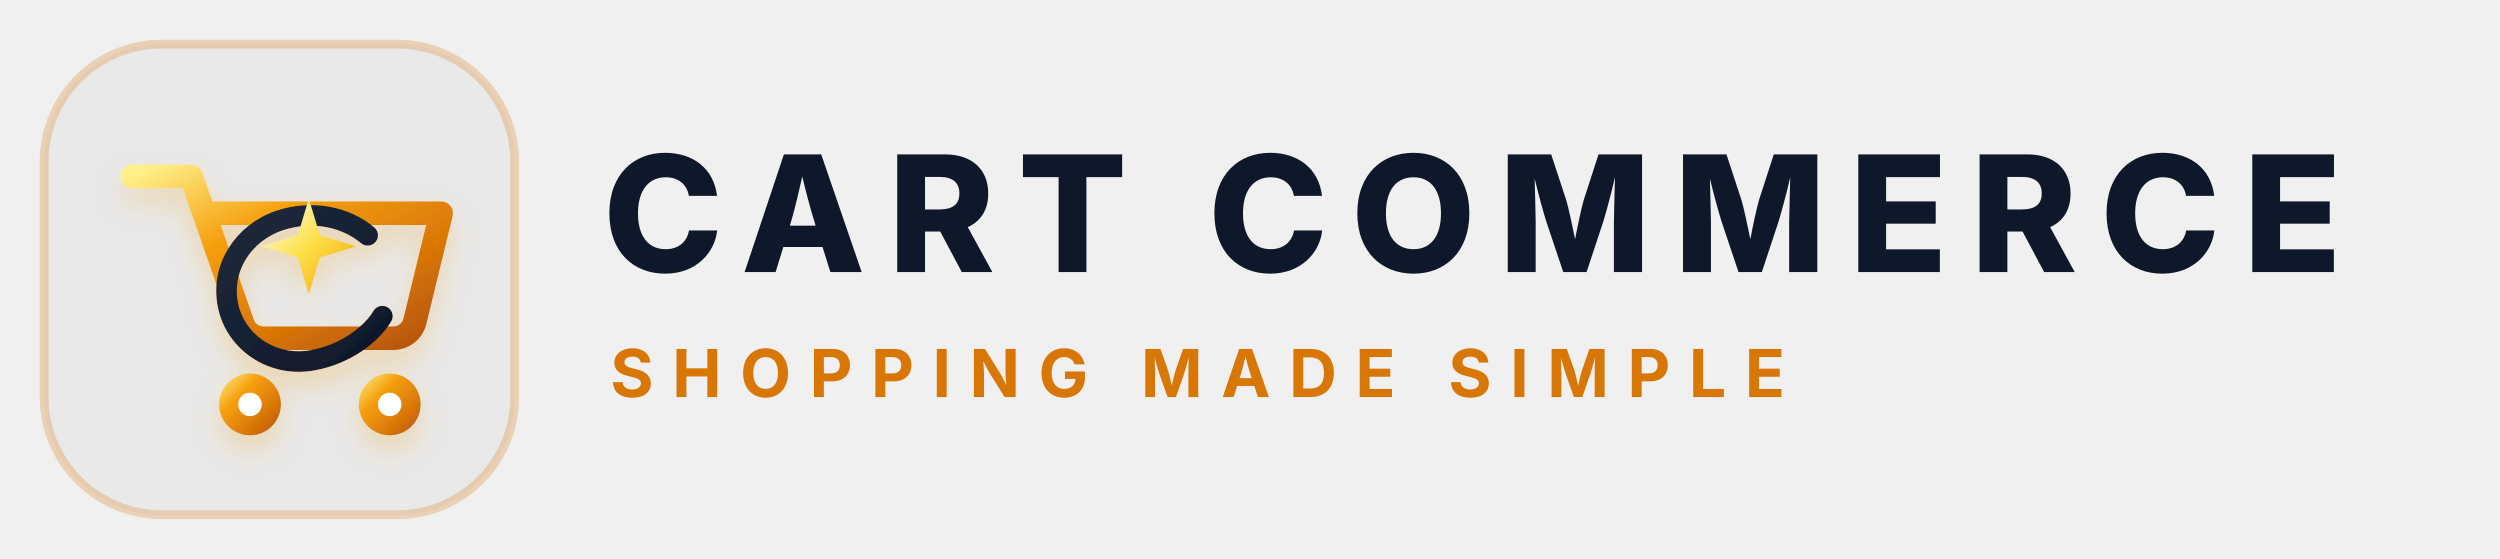
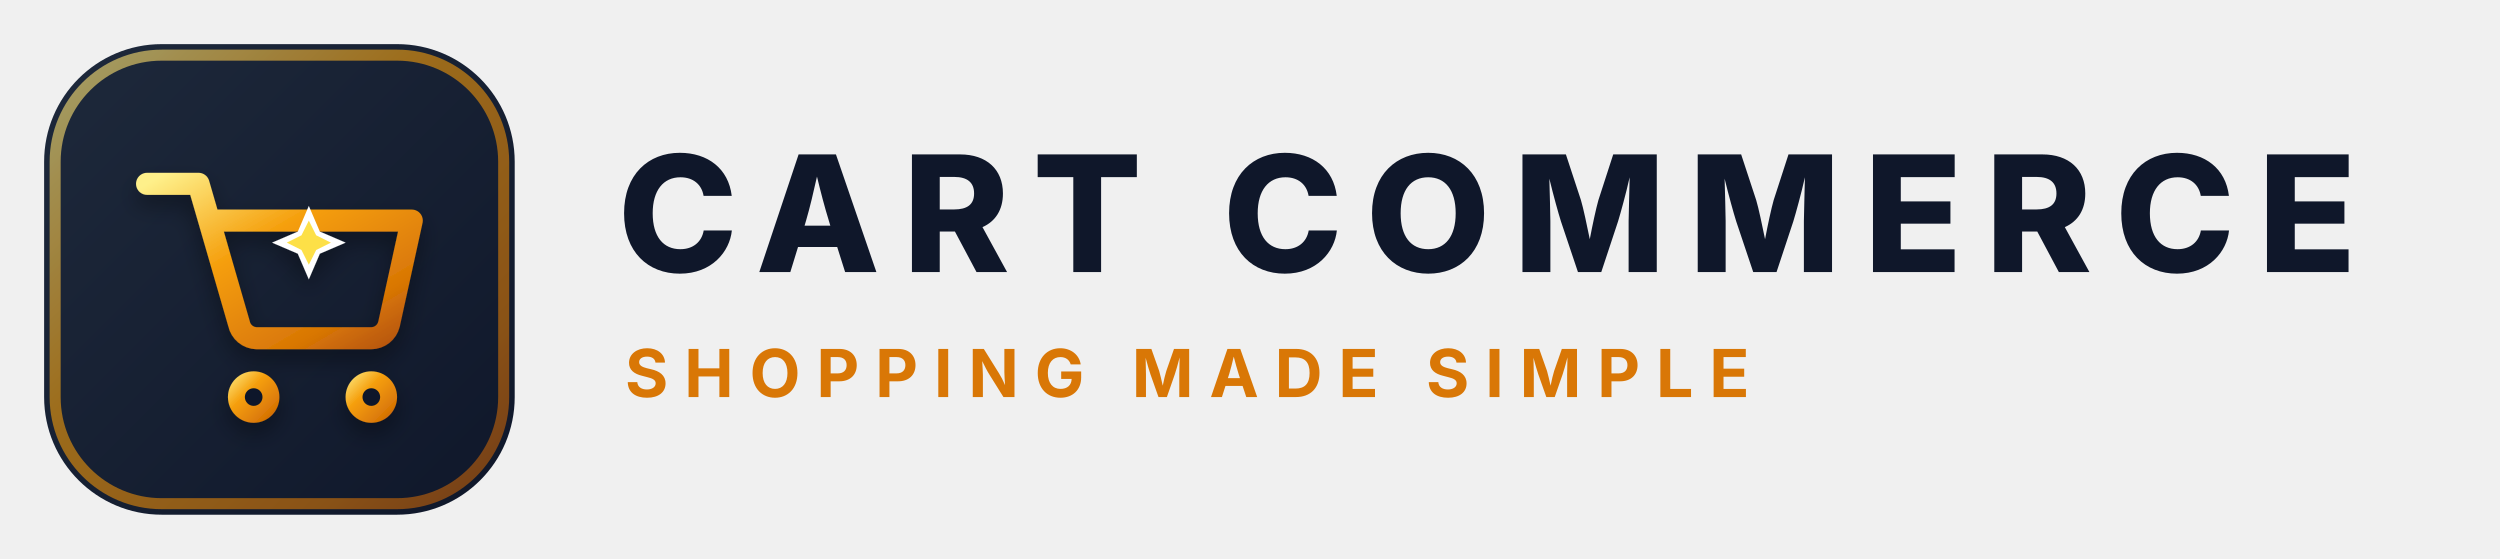
<svg xmlns="http://www.w3.org/2000/svg" viewBox="0 0 340 76" role="img" aria-label="Cart Commerce Logo">
  <defs>
-     <linearGradient id="geoGoldGrad" x1="0%" y1="0%" x2="100%" y2="100%">
-       <stop offset="0%" stop-color="#fef08a" />
-       <stop offset="35%" stop-color="#f59e0b" />
-       <stop offset="70%" stop-color="#d97706" />
-       <stop offset="100%" stop-color="#b45309" />
-     </linearGradient>
-     <linearGradient id="geoJewelGrad" x1="0%" y1="0%" x2="100%" y2="100%">
-       <stop offset="0%" stop-color="#ffffff" />
-       <stop offset="50%" stop-color="#fde047" />
-       <stop offset="100%" stop-color="#f59e0b" />
-     </linearGradient>
-     <linearGradient id="geoNavyGrad" x1="0%" y1="0%" x2="100%" y2="100%">
+     <linearGradient id="favNavy" x1="0%" y1="0%" x2="100%" y2="100%">
      <stop offset="0%" stop-color="#1e293b" />
      <stop offset="100%" stop-color="#0f172a" />
    </linearGradient>
-     <filter id="geoGlow" x="-20%" y="-20%" width="140%" height="140%">
-       <feDropShadow dx="0" dy="2" stdDeviation="2" flood-color="#f59e0b" flood-opacity="0.25" />
+     <linearGradient id="favGold" x1="0%" y1="0%" x2="100%" y2="100%">
+       <stop offset="0%" stop-color="#fef08a" />
+       <stop offset="40%" stop-color="#f59e0b" />
+       <stop offset="80%" stop-color="#d97706" />
+       <stop offset="100%" stop-color="#b45309" />
+     </linearGradient>
+     <filter id="favGlow" x="-20%" y="-20%" width="140%" height="140%">
+       <feDropShadow dx="0" dy="1.5" stdDeviation="1.5" flood-color="#000000" flood-opacity="0.35" />
    </filter>
  </defs>
  <g transform="translate(6, 6)">
-     <rect x="0" y="0" width="64" height="64" rx="16" fill="rgba(15, 23, 42, 0.03)" stroke="rgba(217, 119, 6, 0.25)" stroke-width="1.2" />
-     <g filter="url(#geoGlow)">
-       <path d="M12 18 H20 L27 38 A3 3 0 0 0 29.8 40 H47.5 A3 3 0 0 0 50.4 37.8 L54 23 H23" fill="none" stroke="url(#geoGoldGrad)" stroke-width="3.2" stroke-linecap="round" stroke-linejoin="round" />
-       <path d="M44 26 C41 23.5 36.5 22.5 32 24 C27 25.7 24 30.5 25 35.5 C26 40.5 31 44 36.5 43 C41 42.2 44.5 39.5 46 37" fill="none" stroke="url(#geoNavyGrad)" stroke-width="2.8" stroke-linecap="round" />
-       <path d="M36 21 L37.5 26 L42.5 27.5 L37.5 29 L36 34 L34.5 29 L29.5 27.5 L34.5 26 Z" fill="url(#geoJewelGrad)" />
-       <circle cx="28" cy="49" r="4.2" fill="url(#geoGoldGrad)" />
-       <circle cx="28" cy="49" r="1.6" fill="#ffffff" />
-       <circle cx="47" cy="49" r="4.2" fill="url(#geoGoldGrad)" />
-       <circle cx="47" cy="49" r="1.6" fill="#ffffff" />
+     <rect width="64" height="64" rx="16" fill="url(#favNavy)" />
+     <rect x="1.5" y="1.5" width="61" height="61" rx="14.5" fill="none" stroke="url(#favGold)" stroke-width="1.5" stroke-opacity="0.6" />
+     <g filter="url(#favGlow)">
+       <path d="M14 19 H21 L26.5 38 A2.5 2.5 0 0 0 28.9 40 H44.5 A2.5 2.5 0 0 0 46.9 38.1 L50 24 H23" fill="none" stroke="url(#favGold)" stroke-width="3" stroke-linecap="round" stroke-linejoin="round" />
+       <polygon points="36,22 37.5,25.5 41,27 37.5,28.5 36,32 34.5,28.5 31,27 34.5,25.5" fill="#ffffff" />
+       <polygon points="36,24 37,26 39,27 37,28 36,30 35,28 33,27 35,26" fill="#fde047" />
+       <circle cx="28.5" cy="48" r="3.5" fill="url(#favGold)" />
+       <circle cx="28.5" cy="48" r="1.2" fill="#0f172a" />
+       <circle cx="44.5" cy="48" r="3.5" fill="url(#favGold)" />
+       <circle cx="44.5" cy="48" r="1.2" fill="#0f172a" />
    </g>
  </g>
-   <g transform="translate(82, 0)">
-     <text x="0" y="37" fill="#0f172a" font-family="system-ui, -apple-system, 'Montserrat', 'Inter', sans-serif" font-size="22" font-weight="800" letter-spacing="0.14em">CART COMMERCE</text>
-     <text x="1" y="54" fill="#d97706" font-family="system-ui, -apple-system, 'Montserrat', 'Inter', sans-serif" font-size="9" font-weight="700" letter-spacing="0.28em">SHOPPING MADE SIMPLE</text>
+   <g transform="translate(84, 0)">
+     <text x="0" y="37" fill="#0f172a" font-family="system-ui, -apple-system, 'Montserrat', 'Inter', sans-serif" font-size="22" font-weight="800" letter-spacing="0.14em">
+       CART COMMERCE
+     </text>
+     <text x="1" y="54" fill="#d97706" font-family="system-ui, -apple-system, 'Montserrat', 'Inter', sans-serif" font-size="9" font-weight="700" letter-spacing="0.24em">
+       SHOPPING MADE SIMPLE
+     </text>
  </g>
</svg>
